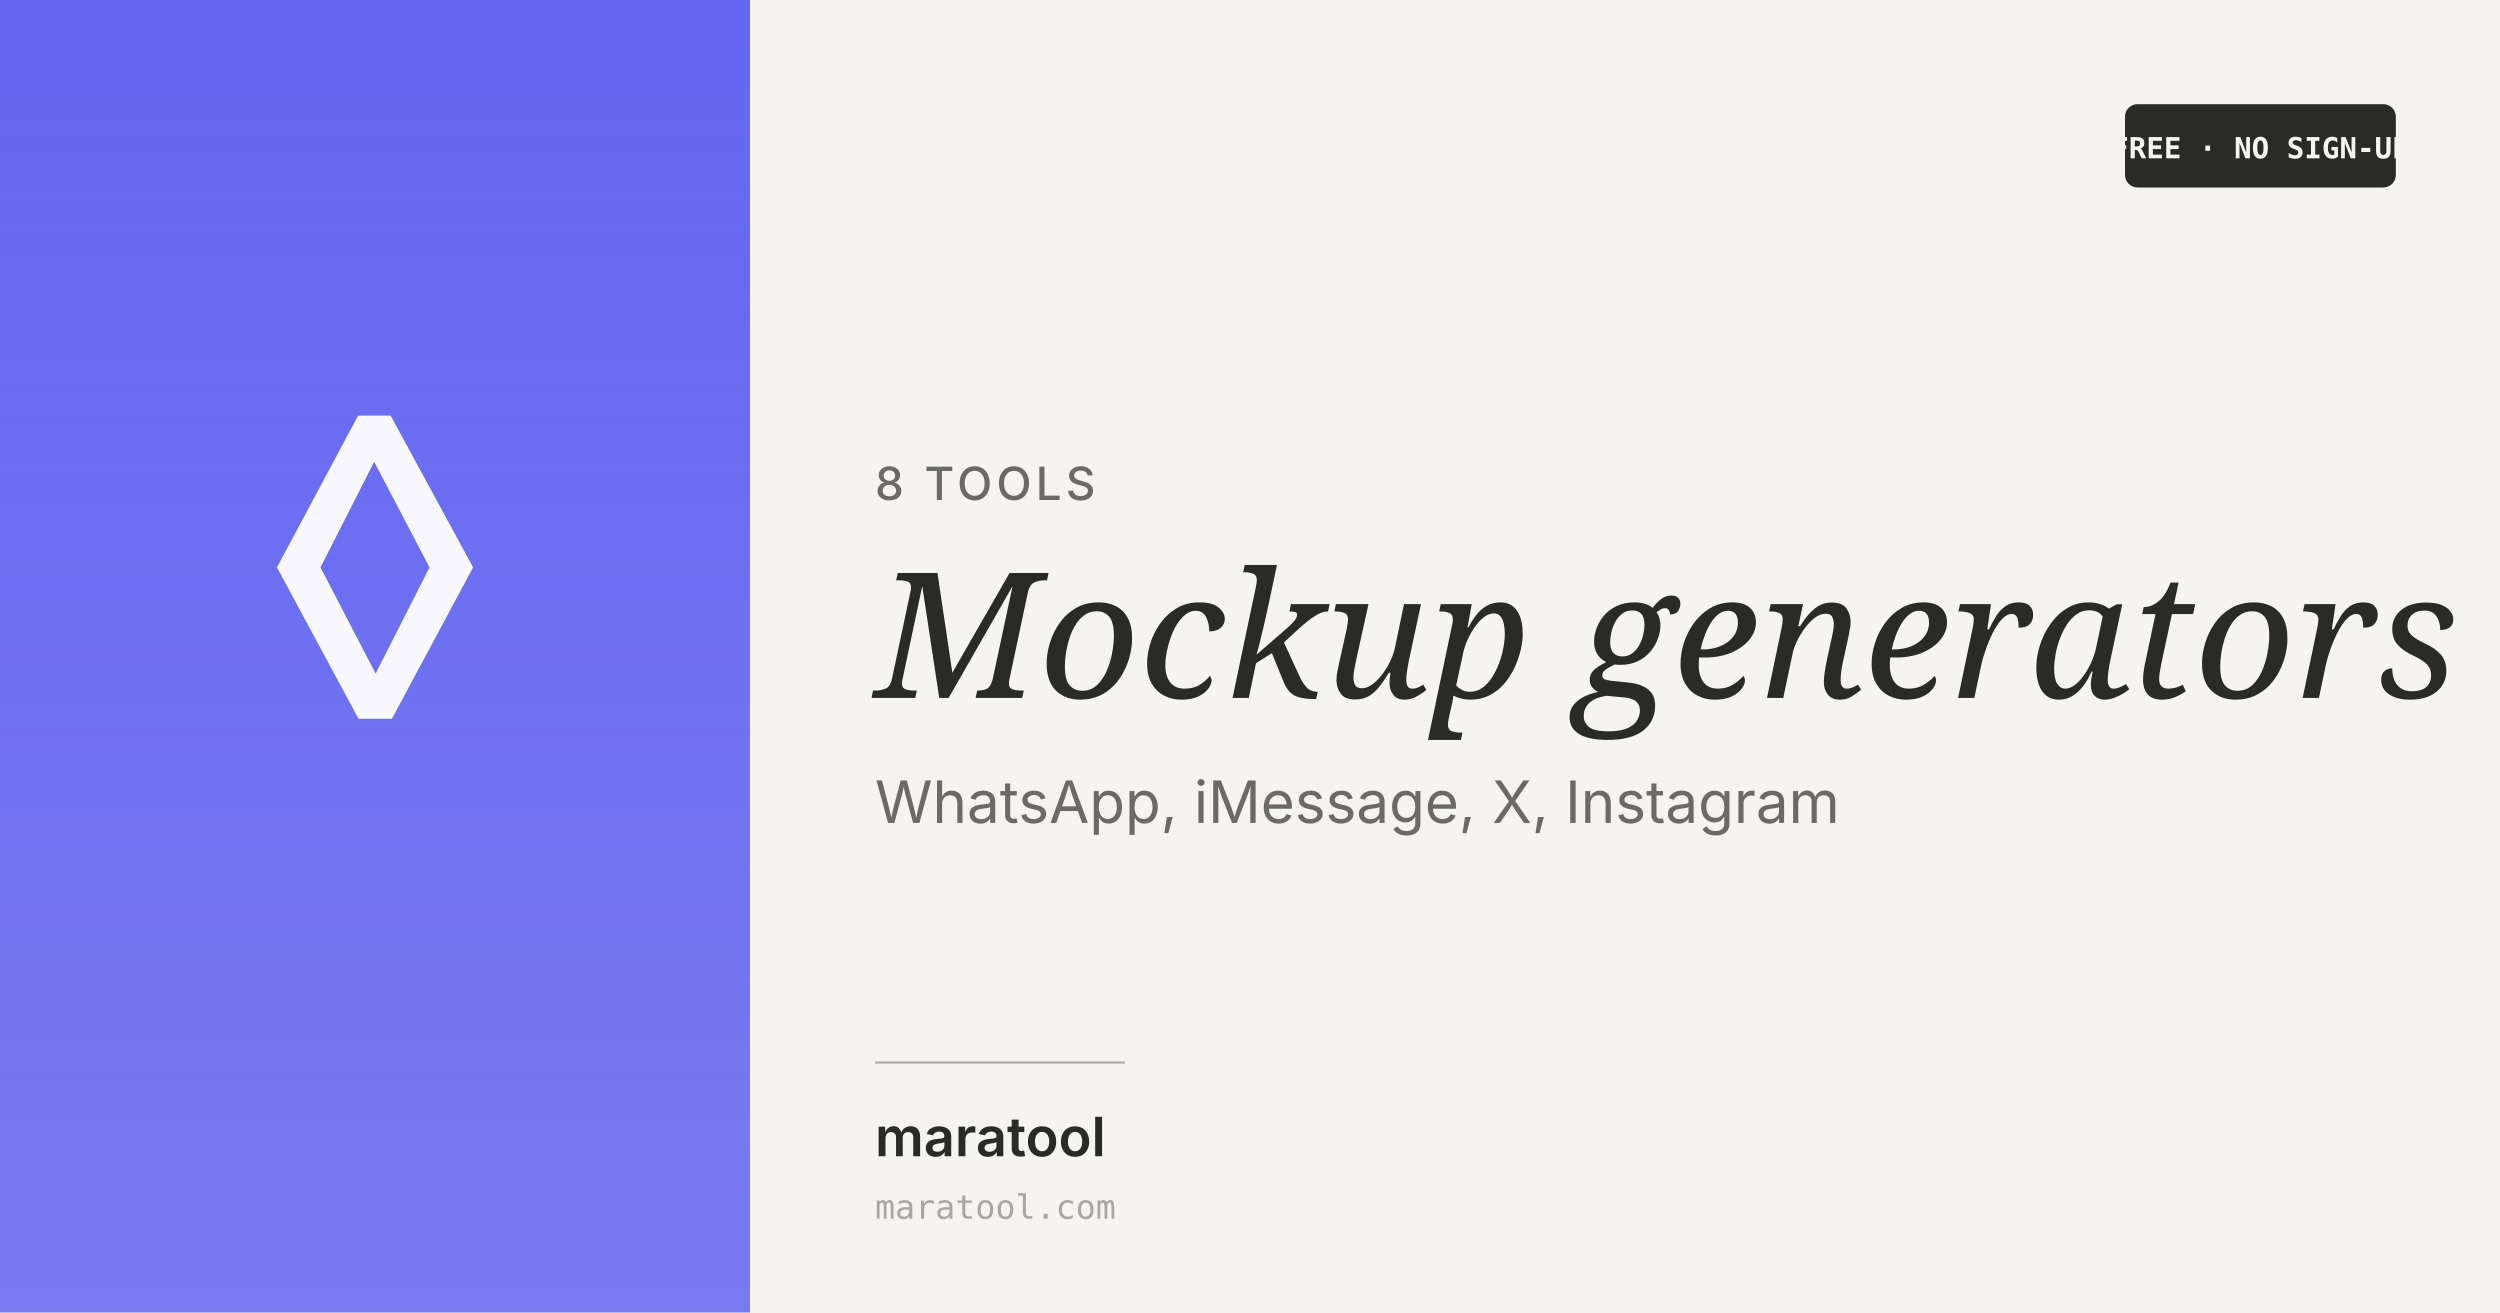
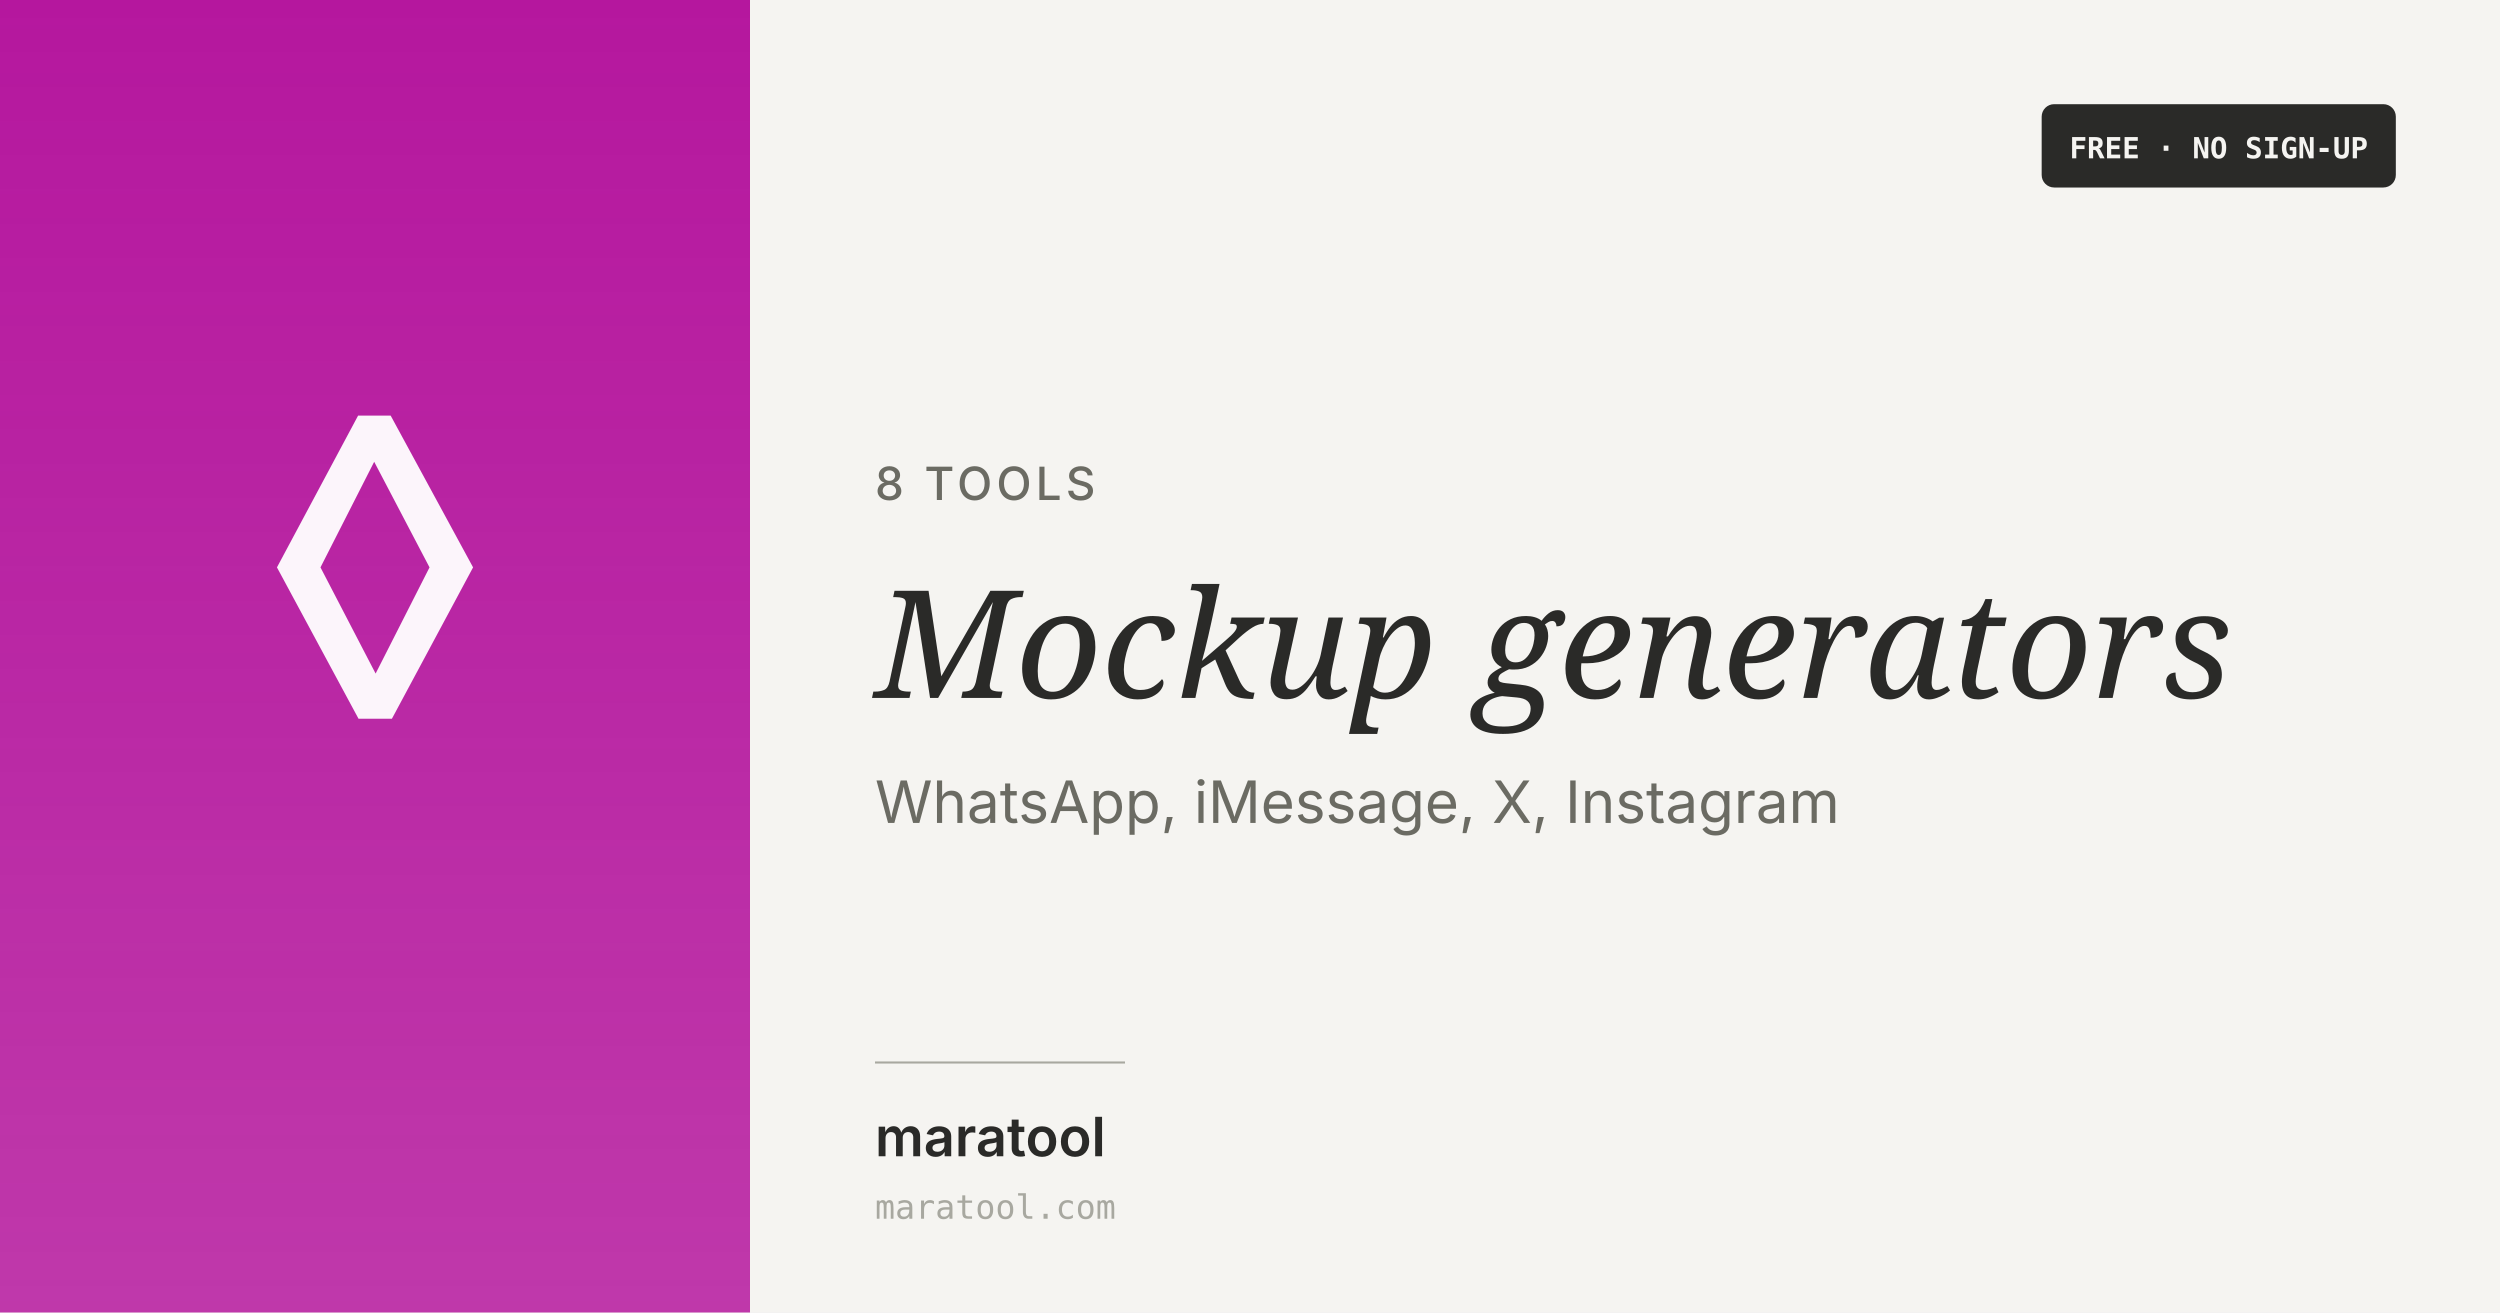
<svg xmlns="http://www.w3.org/2000/svg" width="1200" height="630" viewBox="0 0 1200 630">
  <defs>
    <linearGradient id="g" x1="0" y1="0" x2="0" y2="1">
-       <stop offset="0%" stop-color="#6366f1" stop-opacity="1" />
-       <stop offset="100%" stop-color="#6366f1" stop-opacity="0.85" />
+       <stop offset="0%" stop-color="#b5179e" stop-opacity="1" />
+       <stop offset="100%" stop-color="#b5179e" stop-opacity="0.85" />
    </linearGradient>
    <style>
      .h { font-family: 'Instrument Serif', Georgia, serif; font-style: italic; }
      .b { font-family: 'Inter', -apple-system, system-ui, sans-serif; }
      .mono { font-family: 'Fira Mono', 'Consolas', monospace; }
    </style>
  </defs>
  <rect width="1200" height="630" fill="#f5f4f1" />
  <rect x="0" y="0" width="360" height="630" fill="url(#g)" />
  <text x="180" y="345" font-size="200" fill="#ffffff" text-anchor="middle" font-family="Inter, system-ui, sans-serif" opacity="0.95">◊</text>
  <text x="420" y="240" class="b" font-size="22" font-weight="500" fill="#6b6b63" letter-spacing="2">8 TOOLS</text>
-   <text x="420" y="335" class="h" font-size="84" fill="#2a2a28">Mockup generators</text>
+   <text x="420" y="335" class="h" font-size="72" fill="#2a2a28">Mockup generators</text>
  <text x="420" y="395" class="b" font-size="28" fill="#6b6b63">WhatsApp, iMessage, X, Instagram</text>
  <line x1="420" y1="510" x2="540" y2="510" stroke="#a8a8a0" stroke-width="1" />
  <text x="420" y="555" class="b" font-size="26" font-weight="600" fill="#2a2a28">maratool</text>
  <text x="420" y="585" class="mono" font-size="16" fill="#a8a8a0">maratool.com</text>
-   <rect x="1020" y="50" width="130" height="40" rx="6" fill="#2a2a28" />
-   <text x="1085" y="76" class="mono" font-size="14" font-weight="600" fill="#f5f4f1" text-anchor="middle">FREE · NO SIGN-UP</text>
+   <rect x="980" y="50" width="170" height="40" rx="6" fill="#2a2a28" />
+   <text x="1065" y="76" class="mono" font-size="14" font-weight="600" fill="#f5f4f1" text-anchor="middle">FREE · NO SIGN-UP</text>
</svg>
